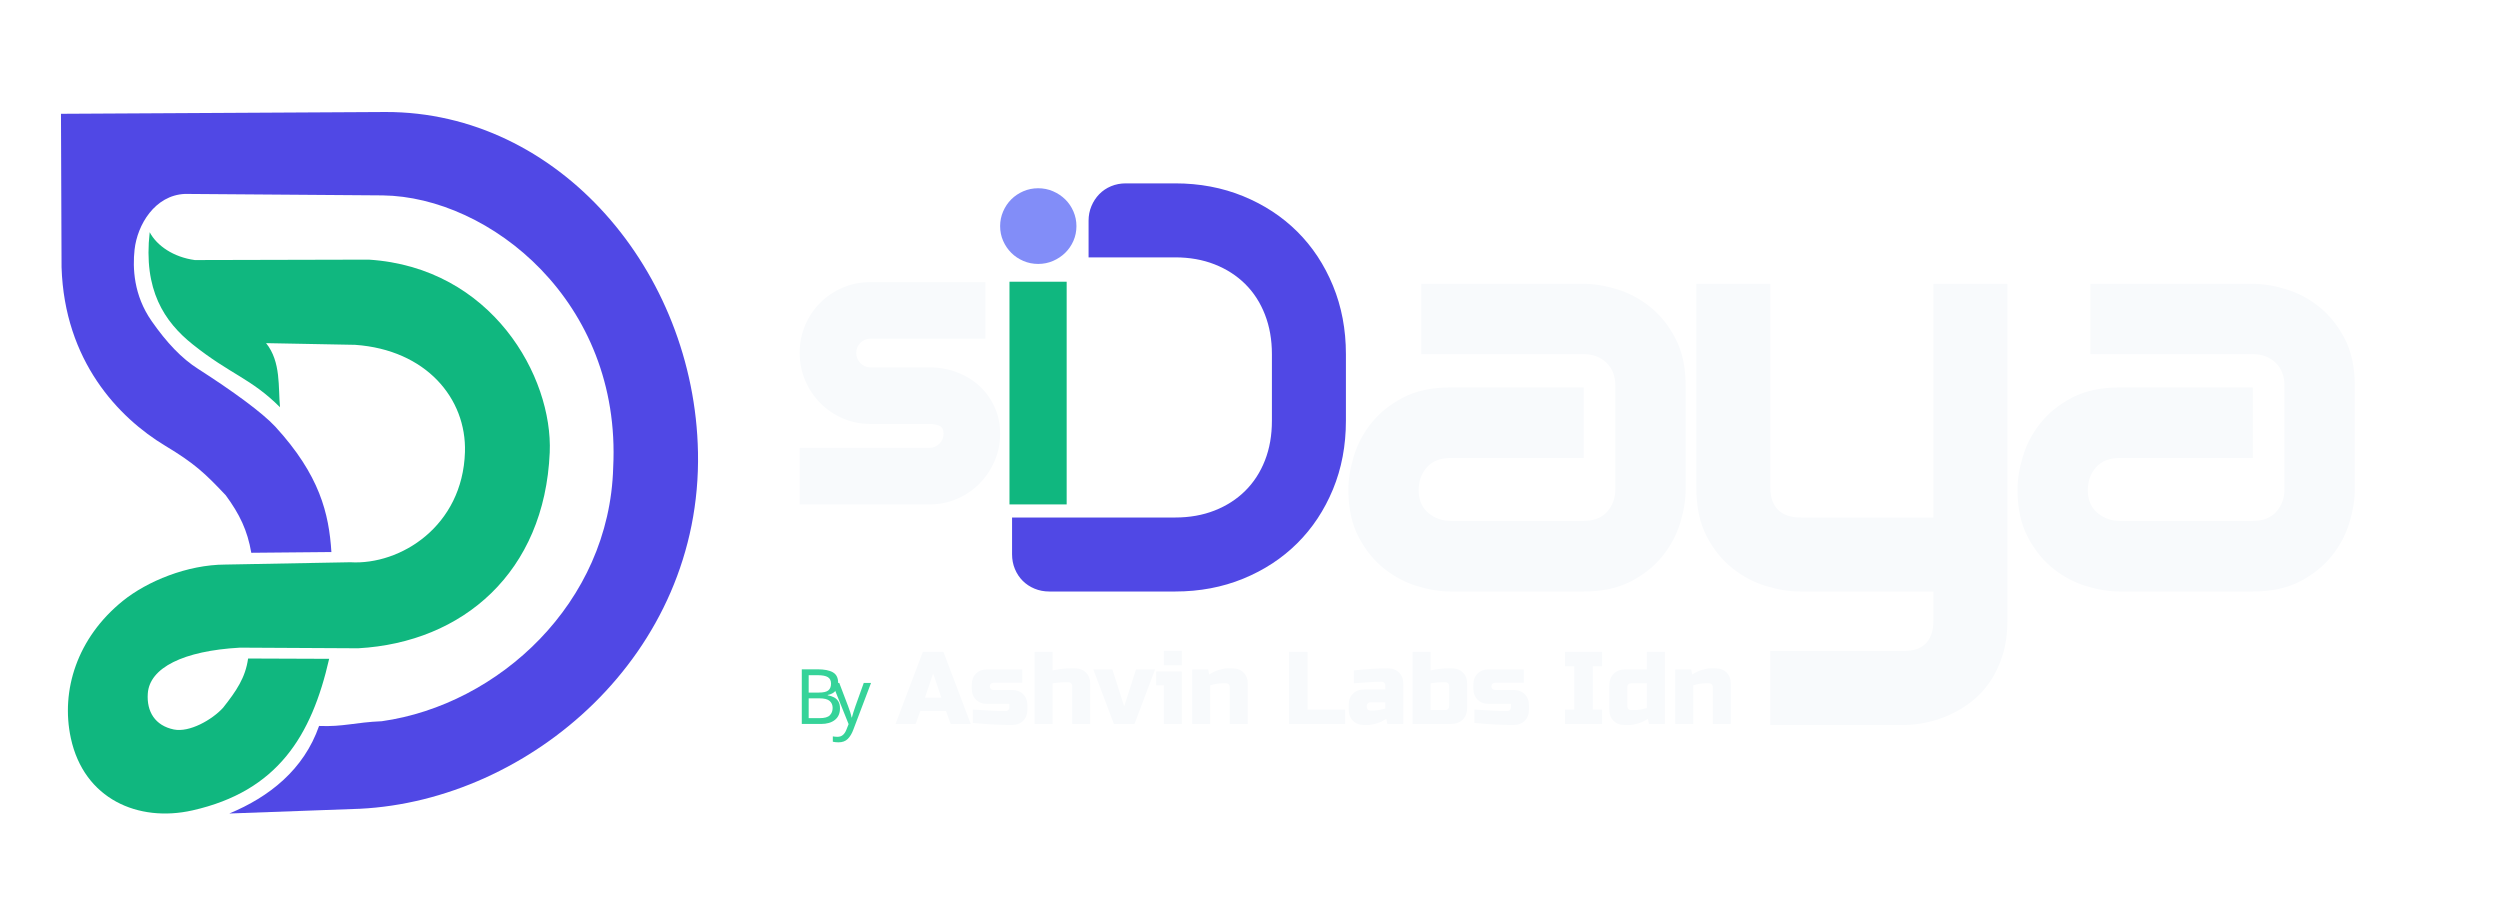
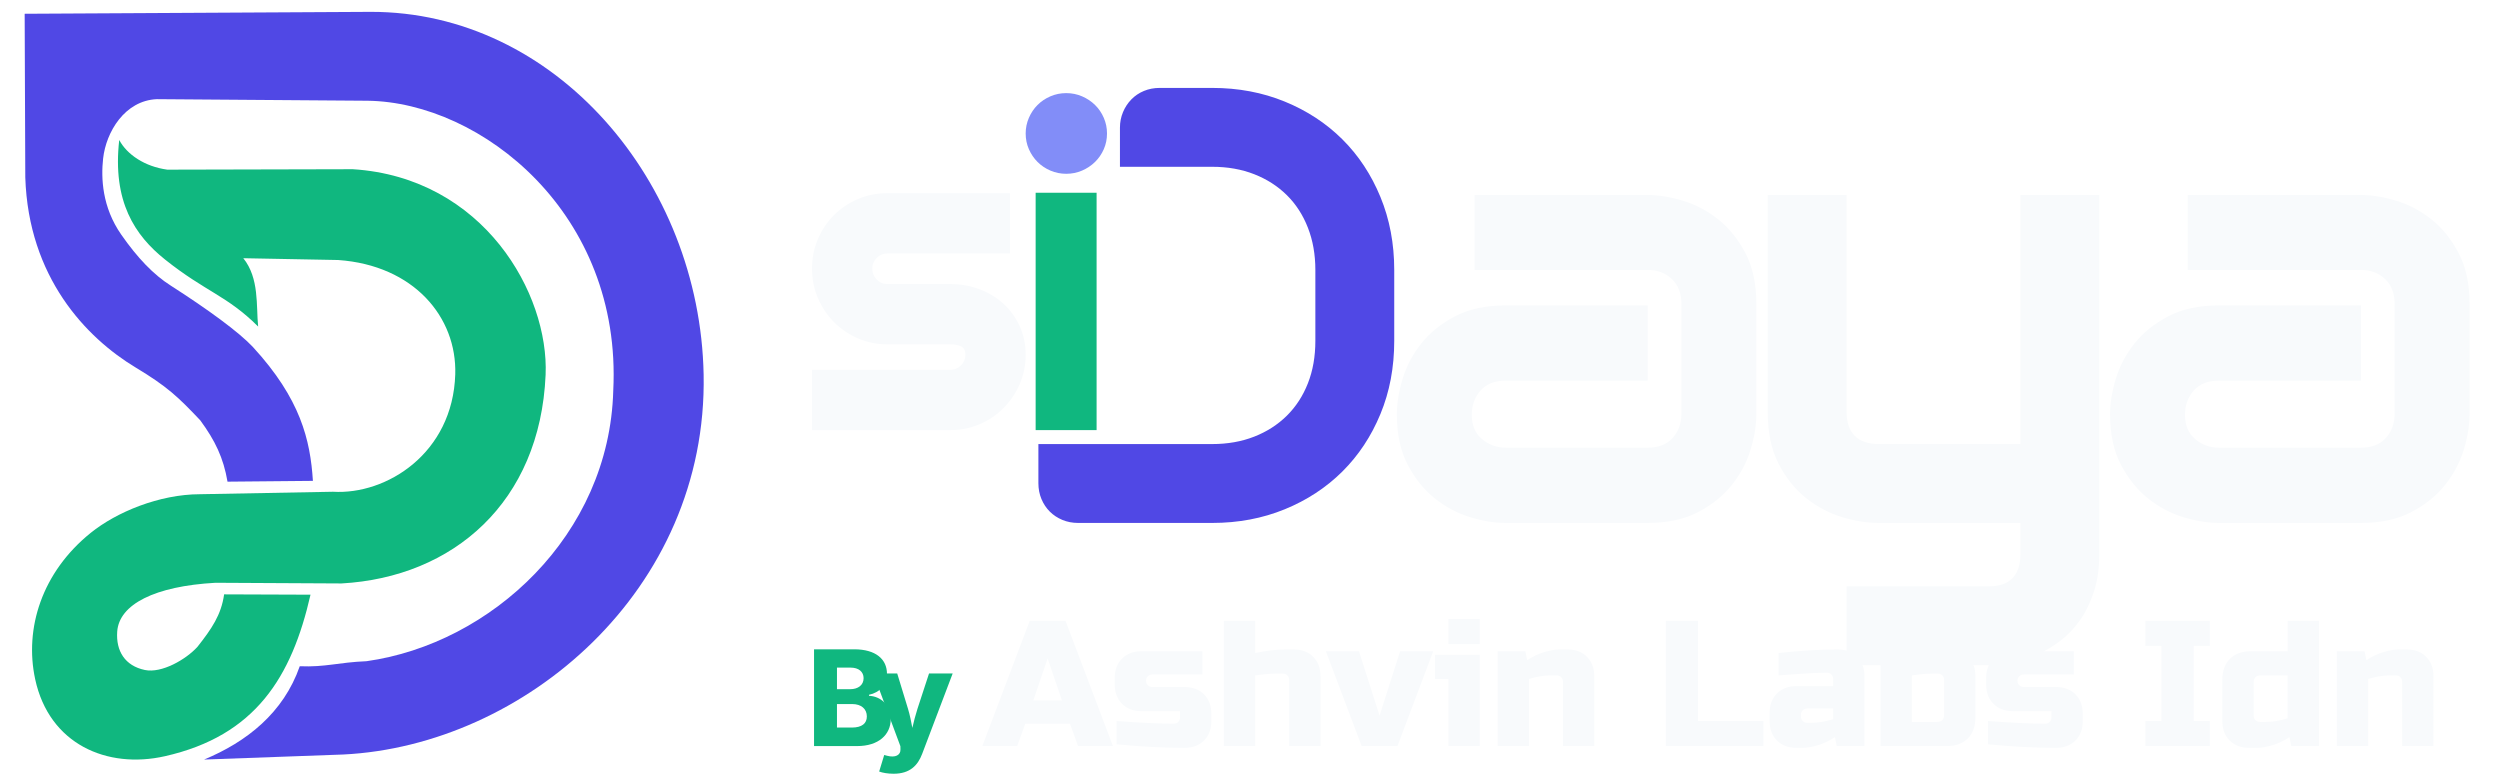
- <svg xmlns="http://www.w3.org/2000/svg" width="100%" height="100%" viewBox="0 0 19825 7264" version="1.1" xml:space="preserve" style="fill-rule:evenodd;clip-rule:evenodd;stroke-linejoin:round;stroke-miterlimit:2;">
+ <svg xmlns="http://www.w3.org/2000/svg" width="100%" height="100%" viewBox="300 800 18600 5800" version="1.1" xml:space="preserve" style="fill-rule:evenodd;clip-rule:evenodd;stroke-linejoin:round;stroke-miterlimit:2;">
  <rect id="Final-Dark-Logo" x="0" y="-0" width="19824.65" height="7263.447" style="fill:none;" />
  <g>
    <path d="M483.5,902.448l2573.998,-14.244c1373.506,-2.736 2449.53,1262.025 2477.515,2697.992c31.315,1606.851 -1338.456,2760.961 -2680.692,2827.323l-1036.032,37.603c316.72,-131.444 590.586,-346.713 711.905,-694.268c192.482,7.897 284.655,-28.709 497.204,-37.535c925.142,-130.325 1806.455,-937.484 1835.219,-2012.721c66.781,-1317.44 -981.481,-2145.862 -1827.283,-2157.104l-1568.558,-11.736c-238.555,10.297 -378.015,244.425 -399.685,442.358c-15.757,143.928 -8.02,360.454 135.149,565.699c120.344,172.523 239.332,297.435 368.537,379.376c276.756,177.317 508.431,346.557 611.274,456.984c354.056,385.584 426.502,690.204 445.963,995.485l-635.309,5.907c-30.071,-176.872 -92.385,-306.207 -202.724,-456.324c-166.331,-175.719 -245.655,-251.337 -479.912,-392.391c-371.322,-223.586 -798.421,-673.217 -821.916,-1415.199l-4.654,-1217.205Z" style="fill:#5048e5;" />
    <path d="M1187.097,1841.528c57.017,107.603 189.28,197.913 357.86,220.736l1379.919,-3.344c974.966,62.161 1460.501,928.008 1434.468,1530.103c-41.037,949.087 -688.735,1505.579 -1518.776,1551.843l-937.751,-5.017c-450.535,25.165 -716.393,160.115 -730.771,362.877c-10.287,145.077 58.105,255.07 205.686,285.954c124.713,26.098 305.585,-77.737 391.305,-172.241c106.014,-134.468 177.118,-238.087 198.392,-390.395l642.747,2.434c-139.439,611.746 -408.811,1049.591 -1083.614,1201.815c-429.909,96.98 -860.631,-89.33 -964.885,-573.051c-81.302,-377.225 49.52,-795.43 413.044,-1088.631c191.697,-154.613 509.883,-286.853 812.711,-287.626l989.969,-18.353c397.589,24.055 891.468,-285.147 909.701,-873.29c13.213,-426.214 -308.854,-811.316 -870.921,-850.836l-706.005,-13.378c119.874,148.943 94.925,353.19 110.368,508.362c-231.221,-230.765 -390.585,-257.679 -692.309,-498.329c-224.856,-179.342 -393.14,-431.82 -341.138,-889.634Z" style="fill:#10b77f;" />
  </g>
  <g>
    <path d="M13367.158,3882.647c0,81.252 -14.294,168.9 -42.883,262.942c-28.589,94.042 -74.858,181.313 -138.806,261.813c-63.949,80.5 -147.458,147.834 -250.528,202.002c-103.07,54.168 -228.334,81.252 -375.792,81.252l-1058.538,0c-81.252,0 -168.9,-14.294 -262.942,-42.883c-94.042,-28.589 -181.313,-74.858 -261.813,-138.806c-80.5,-63.949 -147.834,-147.458 -202.002,-250.528c-54.168,-103.07 -81.252,-228.334 -81.252,-375.792c0,-81.252 14.294,-169.276 42.883,-264.07c28.589,-94.794 74.858,-182.442 138.806,-262.942c63.949,-80.5 147.458,-147.834 250.528,-202.002c103.07,-54.168 228.334,-81.252 375.792,-81.252l1058.538,0l0,559.739l-1058.538,0c-79.748,0 -141.439,24.451 -185.075,73.353c-43.636,48.902 -65.453,109.465 -65.453,181.689c0,76.738 25.203,136.549 75.61,179.432c50.407,42.883 110.217,64.325 179.432,64.325l1054.024,0c79.748,0 141.439,-24.075 185.075,-72.224c43.636,-48.15 65.453,-108.337 65.453,-180.561l0,-819.295c0,-76.738 -23.699,-137.678 -71.096,-182.818c-47.397,-45.14 -107.208,-67.71 -179.432,-67.71l-1288.753,0l0,-557.482l1288.753,0c81.252,0 168.9,14.294 262.942,42.883c94.042,28.589 181.313,74.858 261.813,138.806c80.5,63.949 147.834,147.458 202.002,250.528c54.168,103.07 81.252,228.334 81.252,375.792l0,823.809Z" style="fill:#f8fafc;fill-rule:nonzero;" />
    <path d="M15331.615,4690.657l-1055.841,0c-84.262,0 -174.166,-14.294 -269.713,-42.883c-95.547,-28.589 -184.699,-75.61 -267.456,-141.063c-82.757,-65.453 -151.22,-150.467 -205.388,-255.042c-54.168,-104.575 -81.252,-232.848 -81.252,-384.82l0,-1616.02l586.823,0l0,1616.02c0,76.738 20.313,135.421 60.939,176.047c40.626,40.626 100.813,60.939 180.561,60.939l1051.327,0l0,-1853.006l586.823,0l0,2674.558c0,100.813 -12.79,191.47 -38.369,271.97c-25.579,80.5 -59.435,151.22 -101.565,212.159c-42.131,60.939 -91.033,112.851 -146.706,155.734c-55.673,42.883 -113.979,77.867 -174.918,104.951c-60.939,27.084 -122.255,47.021 -183.946,59.811c-61.692,12.79 -120.374,19.185 -176.047,19.185l-1058.538,0l0,-586.823l1058.538,0c78.243,0 136.925,-20.313 176.047,-60.939c39.122,-40.626 58.682,-99.308 58.682,-176.047l0,-234.729Z" style="fill:#f8fafc;" />
    <path d="M18673.435,3882.647c0,81.252 -14.294,168.9 -42.883,262.942c-28.589,94.042 -74.858,181.313 -138.806,261.813c-63.949,80.5 -147.458,147.834 -250.528,202.002c-103.07,54.168 -228.334,81.252 -375.792,81.252l-1058.538,0c-81.252,0 -168.9,-14.294 -262.942,-42.883c-94.042,-28.589 -181.313,-74.858 -261.813,-138.806c-80.5,-63.949 -147.834,-147.458 -202.002,-250.528c-54.168,-103.07 -81.252,-228.334 -81.252,-375.792c0,-81.252 14.294,-169.276 42.883,-264.07c28.589,-94.794 74.858,-182.442 138.806,-262.942c63.949,-80.5 147.458,-147.834 250.528,-202.002c103.07,-54.168 228.334,-81.252 375.792,-81.252l1058.538,0l0,559.739l-1058.538,0c-79.748,0 -141.439,24.451 -185.075,73.353c-43.636,48.902 -65.453,109.465 -65.453,181.689c0,76.738 25.203,136.549 75.61,179.432c50.407,42.883 110.217,64.325 179.432,64.325l1054.024,0c79.748,0 141.439,-24.075 185.075,-72.224c43.636,-48.15 65.453,-108.337 65.453,-180.561l0,-819.295c0,-76.738 -23.699,-137.678 -71.096,-182.818c-47.397,-45.14 -107.208,-67.71 -179.432,-67.71l-1288.753,0l0,-557.482l1288.753,0c81.252,0 168.9,14.294 262.942,42.883c94.042,28.589 181.313,74.858 261.813,138.806c80.5,63.949 147.834,147.458 202.002,250.528c54.168,103.07 81.252,228.334 81.252,375.792l0,823.809Z" style="fill:#f8fafc;fill-rule:nonzero;" />
    <path d="M8632.383,2040.927l-0,-291.154c0,-40.626 7.523,-78.995 22.57,-115.108c15.047,-36.112 35.736,-67.71 62.068,-94.794c26.332,-27.084 57.554,-48.15 93.666,-63.196c36.112,-15.047 75.234,-22.57 117.365,-22.57l390.843,0c194.103,0 373.911,33.855 539.426,101.565c165.514,67.71 308.458,161.376 428.832,280.998c120.374,119.622 214.792,262.566 283.255,428.832c68.463,166.266 102.694,347.203 102.694,542.811l0,528.14c0,197.112 -34.231,378.425 -102.694,543.94c-68.463,165.514 -162.881,308.082 -283.255,427.704c-120.374,119.622 -263.318,213.288 -428.832,280.998c-165.514,67.71 -345.323,101.565 -539.426,101.565l-997.599,0c-42.131,0 -81.252,-7.523 -117.365,-22.57c-36.112,-15.047 -67.334,-35.736 -93.666,-62.068c-26.332,-26.332 -47.021,-57.554 -62.068,-93.666c-15.047,-36.112 -22.57,-75.234 -22.57,-117.365l0,-291.154l1293.267,0c114.355,0 218.554,-18.432 312.596,-55.297c94.042,-36.865 174.918,-88.776 242.629,-155.734c67.71,-66.958 119.998,-147.458 156.862,-241.5c36.865,-94.042 55.297,-198.993 55.297,-314.853l0,-528.14c0,-114.355 -18.432,-218.93 -55.297,-313.724c-36.865,-94.794 -89.152,-175.671 -156.862,-242.629c-67.71,-66.958 -148.587,-118.869 -242.629,-155.734c-94.042,-36.865 -198.241,-55.297 -312.596,-55.297l-686.511,0Z" style="fill:#5048e5;" />
    <rect x="8005.202" y="2234.036" width="453.449" height="1765.976" style="fill:#10b77f;fill-rule:nonzero;" />
    <path d="M8536.15,1792.932c0,41.772 -7.97,80.796 -23.909,117.072c-15.939,36.276 -37.65,67.88 -65.132,94.812c-27.482,26.932 -59.635,48.368 -96.461,64.307c-36.826,15.939 -76.124,23.909 -117.897,23.909c-41.772,0 -81.071,-7.97 -117.897,-23.909c-36.826,-15.939 -68.704,-37.375 -95.636,-64.307c-26.932,-26.932 -48.368,-58.536 -64.307,-94.812c-15.939,-36.276 -23.909,-75.3 -23.909,-117.072c0,-40.673 7.97,-79.422 23.909,-116.248c15.939,-36.826 37.375,-68.704 64.307,-95.636c26.932,-26.932 58.811,-48.368 95.636,-64.307c36.826,-15.939 76.124,-23.909 117.897,-23.909c41.772,0 81.071,7.97 117.897,23.909c36.826,15.939 68.979,37.375 96.461,64.307c27.482,26.932 49.192,58.811 65.132,95.636c15.939,36.826 23.909,75.575 23.909,116.248Z" style="fill:#828df8;" />
    <path d="M7370.374,4000.012l-1028.916,0l0,-448.502l1028.916,0c30.78,0 57.162,-10.993 79.147,-32.978c21.985,-21.985 32.978,-48.368 32.978,-79.147c0,-31.879 -10.993,-52.765 -32.978,-62.658c-21.985,-9.893 -48.368,-14.84 -79.147,-14.84l-468.289,0c-78.048,0 -151.15,-14.84 -219.304,-44.52c-68.155,-29.68 -127.515,-70.078 -178.082,-121.194c-50.566,-51.116 -90.415,-110.751 -119.546,-178.906c-29.131,-68.155 -43.696,-141.256 -43.696,-219.304c0,-78.048 14.565,-151.15 43.696,-219.304c29.131,-68.155 68.979,-127.515 119.546,-178.082c50.566,-50.566 109.927,-90.415 178.082,-119.546c68.155,-29.131 141.256,-43.696 219.304,-43.696l911.844,0l0,448.502l-911.844,0c-30.78,0 -57.162,10.993 -79.147,32.978c-21.985,21.985 -32.978,48.368 -32.978,79.147c0,31.879 10.993,59.086 32.978,81.621c21.985,22.535 48.368,33.803 79.147,33.803l468.289,0c76.949,0 149.501,12.916 217.655,38.749c68.155,25.833 127.515,61.834 178.082,108.003c50.566,46.169 90.69,101.682 120.37,166.539c29.68,64.857 44.52,135.76 44.52,212.709c0,78.048 -14.84,150.875 -44.52,218.48c-29.68,67.605 -69.804,126.966 -120.37,178.082c-50.566,51.116 -109.927,91.239 -178.082,120.37c-68.155,29.131 -140.706,43.696 -217.655,43.696Z" style="fill:#f8fafc;fill-rule:nonzero;" />
    <g transform="matrix(607.1154,0,0,607.1154,6909.415,5741.028)" />
-     <text x="6299.264px" y="5741.028px" style="font-family:'SonoProportional-Regular', 'Sono Proportional';font-size:607.115px;fill:#36d399;">B<tspan x="6597.661px " y="5741.028px ">y</tspan>
-     </text>
-     <g id="Ashvin-Labs-Idn">
-       <path d="M7260.976,5741.028l-159.263,0l216.435,-571.714l163.347,0l216.435,571.714l-159.263,0l-36.753,-102.092l-204.184,0l-36.753,102.092Zm73.506,-208.267l130.678,0l-65.339,-191.933l-65.339,191.933Z" style="fill:#f8fafc;fill-rule:nonzero;" />
-       <path d="M7714.264,5626.685c110.531,8.167 197.65,12.251 261.355,12.251c8.167,0 14.973,-2.722 20.418,-8.167c5.445,-5.445 8.167,-12.251 8.167,-20.418l0,-28.586l-175.598,0c-37.025,0 -66.7,-11.162 -89.024,-33.486c-22.324,-22.324 -33.486,-51.999 -33.486,-89.024l0,-28.586c0,-37.025 11.162,-66.7 33.486,-89.024c22.324,-22.324 51.999,-33.486 89.024,-33.486l277.69,0l0,106.175l-228.686,0c-8.167,0 -14.973,2.722 -20.418,8.167c-5.445,5.445 -8.167,12.251 -8.167,20.418c0,8.167 2.722,14.973 8.167,20.418c5.445,5.445 12.251,8.167 20.418,8.167l147.012,0c37.025,0 66.7,11.162 89.024,33.486c22.324,22.324 33.486,51.999 33.486,89.024l0,32.669c0,37.025 -11.162,66.7 -33.486,89.024c-22.324,22.324 -51.999,33.486 -89.024,33.486c-96.375,0 -199.828,-5.445 -310.359,-16.335l0,-106.175Z" style="fill:#f8fafc;fill-rule:nonzero;" />
-       <path d="M8347.233,5316.326c52.816,-10.89 99.097,-16.335 138.845,-16.335l36.753,0c37.025,0 66.7,11.162 89.024,33.486c22.324,22.324 33.486,51.999 33.486,89.024l0,318.526l-142.929,0l0,-302.192c0,-8.167 -2.722,-14.973 -8.167,-20.418c-5.445,-5.445 -12.251,-8.167 -20.418,-8.167l-28.586,0c-20.691,0 -39.612,1.089 -56.763,3.267c-17.151,2.178 -30.9,3.811 -41.245,4.9l0,322.61l-142.929,0l0,-571.714l142.929,0l0,147.012Z" style="fill:#f8fafc;fill-rule:nonzero;" />
-       <path d="M9008.788,5308.159l151.096,0l-163.347,432.869l-163.347,0l-163.347,-432.869l151.096,0l93.924,294.024l93.924,-294.024Z" style="fill:#f8fafc;fill-rule:nonzero;" />
-       <path d="M9372.235,5324.493l0,416.535l-142.929,0l0,-306.275l-61.255,0l0,-110.259l204.184,0Zm-142.929,-163.347l142.929,0l0,114.343l-142.929,0l0,-114.343Z" style="fill:#f8fafc;fill-rule:nonzero;" />
-       <path d="M9694.845,5418.418c-28.858,0 -61.527,5.445 -98.008,16.335l0,306.275l-142.929,0l0,-432.869l126.594,0l8.167,40.837c25.591,-16.879 51.863,-29.266 78.815,-37.161c26.952,-7.895 49.685,-11.843 68.197,-11.843l36.753,0c37.025,0 66.7,11.162 89.024,33.486c22.324,22.324 33.486,51.999 33.486,89.024l0,318.526l-142.929,0l0,-294.024c0,-8.167 -2.722,-14.973 -8.167,-20.418c-5.445,-5.445 -12.251,-8.167 -20.418,-8.167l-28.586,0Z" style="fill:#f8fafc;fill-rule:nonzero;" />
-       <path d="M10368.651,5626.685l298.108,0l0,114.343l-445.12,0l0,-571.714l147.012,0l0,457.371Z" style="fill:#f8fafc;fill-rule:nonzero;" />
-       <path d="M10887.278,5634.852c28.858,0 61.527,-5.445 98.008,-16.335l0,-49.004l-118.427,0c-8.167,0 -14.973,2.722 -20.418,8.167c-5.445,5.445 -8.167,12.251 -8.167,20.418l0,8.167c0,8.167 2.722,14.973 8.167,20.418c5.445,5.445 12.251,8.167 20.418,8.167l20.418,0Zm-151.096,-318.526c99.642,-10.89 189.482,-16.335 269.522,-16.335c37.025,0 66.7,11.162 89.024,33.486c22.324,22.324 33.486,51.999 33.486,89.024l0,318.526l-126.594,0l-8.167,-40.837c-25.591,16.879 -51.863,29.266 -78.815,37.161c-26.952,7.895 -49.685,11.843 -68.197,11.843l-28.586,0c-37.025,0 -66.7,-11.162 -89.024,-33.486c-22.324,-22.324 -33.486,-51.999 -33.486,-89.024l0,-36.753c0,-37.025 11.162,-66.7 33.486,-89.024c22.324,-22.324 51.999,-33.486 89.024,-33.486l167.431,0l0,-32.669c0,-8.167 -2.722,-14.973 -8.167,-20.418c-5.445,-5.445 -12.251,-8.167 -20.418,-8.167c-35.392,0 -74.459,1.633 -117.201,4.9c-42.742,3.267 -77.181,5.717 -103.317,7.351l0,-102.092Z" style="fill:#f8fafc;fill-rule:nonzero;" />
-       <path d="M11491.661,5438.836c0,-8.167 -2.722,-14.973 -8.167,-20.418c-5.445,-5.445 -12.251,-8.167 -20.418,-8.167l-20.418,0c-22.869,0 -42.606,1.089 -59.213,3.267c-16.607,2.178 -29.539,3.811 -38.795,4.9l0,212.351l114.343,0c21.78,0 32.669,-10.89 32.669,-32.669l0,-159.263Zm-147.012,-122.51c52.816,-10.89 99.097,-16.335 138.845,-16.335l28.586,0c37.025,0 66.7,11.162 89.024,33.486c22.324,22.324 33.486,51.999 33.486,89.024l0,187.849c0,40.837 -11.57,72.826 -34.711,95.966c-23.141,23.141 -55.13,34.711 -95.966,34.711l-302.192,0l0,-571.714l142.929,0l0,147.012Z" style="fill:#f8fafc;fill-rule:nonzero;" />
-       <path d="M11691.761,5626.685c110.531,8.167 197.65,12.251 261.355,12.251c8.167,0 14.973,-2.722 20.418,-8.167c5.445,-5.445 8.167,-12.251 8.167,-20.418l0,-28.586l-175.598,0c-37.025,0 -66.7,-11.162 -89.024,-33.486c-22.324,-22.324 -33.486,-51.999 -33.486,-89.024l0,-28.586c0,-37.025 11.162,-66.7 33.486,-89.024c22.324,-22.324 51.999,-33.486 89.024,-33.486l277.69,0l0,106.175l-228.686,0c-8.167,0 -14.973,2.722 -20.418,8.167c-5.445,5.445 -8.167,12.251 -8.167,20.418c0,8.167 2.722,14.973 8.167,20.418c5.445,5.445 12.251,8.167 20.418,8.167l147.012,0c37.025,0 66.7,11.162 89.024,33.486c22.324,22.324 33.486,51.999 33.486,89.024l0,32.669c0,37.025 -11.162,66.7 -33.486,89.024c-22.324,22.324 -51.999,33.486 -89.024,33.486c-96.375,0 -199.828,-5.445 -310.359,-16.335l0,-106.175Z" style="fill:#f8fafc;fill-rule:nonzero;" />
-       <path d="M12704.512,5741.028l-294.024,0l0,-114.343l73.506,0l0,-343.029l-73.506,0l0,-114.343l294.024,0l0,114.343l-73.506,0l0,343.029l73.506,0l0,114.343Z" style="fill:#f8fafc;fill-rule:nonzero;" />
-       <path d="M13076.126,5741.028l-8.167,-40.837c-25.591,16.879 -51.863,29.266 -78.815,37.161c-26.952,7.895 -49.685,11.843 -68.197,11.843l-36.753,0c-37.025,0 -66.7,-11.162 -89.024,-33.486c-22.324,-22.324 -33.486,-51.999 -33.486,-89.024l0,-187.849c0,-40.837 11.57,-72.826 34.711,-95.966c23.141,-23.141 55.13,-34.711 95.966,-34.711l167.431,0l0,-138.845l142.929,0l0,571.714l-126.594,0Zm-114.343,-110.259c28.858,0 61.527,-5.445 98.008,-16.335l0,-196.016l-122.51,0c-21.78,0 -32.669,10.89 -32.669,32.669l0,151.096c0,8.167 2.722,14.973 8.167,20.418c5.445,5.445 12.251,8.167 20.418,8.167l28.586,0Z" style="fill:#f8fafc;fill-rule:nonzero;" />
-       <path d="M13525.33,5418.418c-28.858,0 -61.527,5.445 -98.008,16.335l0,306.275l-142.929,0l0,-432.869l126.594,0l8.167,40.837c25.591,-16.879 51.863,-29.266 78.815,-37.161c26.952,-7.895 49.685,-11.843 68.197,-11.843l36.753,0c37.025,0 66.7,11.162 89.024,33.486c22.324,22.324 33.486,51.999 33.486,89.024l0,318.526l-142.929,0l0,-294.024c0,-8.167 -2.722,-14.973 -8.167,-20.418c-5.445,-5.445 -12.251,-8.167 -20.418,-8.167l-28.586,0Z" style="fill:#f8fafc;fill-rule:nonzero;" />
+     <g id="tagline-group" transform="translate(6300, 5420) scale(1.63) translate(-6299, -5170)">
+       <text x="6299.264px" y="5741.028px" style="font-family:'SonoProportional-Regular', 'Sono Proportional', 'Inter', -apple-system, sans-serif;font-weight:800;font-size:607.115px;fill:#10b77f;">B<tspan x="6597.661px " y="5741.028px ">y</tspan>
+       </text>
+       <g id="Ashvin-Labs-Idn">
+         <path d="M7260.976,5741.028l-159.263,0l216.435,-571.714l163.347,0l216.435,571.714l-159.263,0l-36.753,-102.092l-204.184,0l-36.753,102.092Zm73.506,-208.267l130.678,0l-65.339,-191.933l-65.339,191.933Z" style="fill:#f8fafc;fill-rule:nonzero;" />
+         <path d="M7714.264,5626.685c110.531,8.167 197.65,12.251 261.355,12.251c8.167,0 14.973,-2.722 20.418,-8.167c5.445,-5.445 8.167,-12.251 8.167,-20.418l0,-28.586l-175.598,0c-37.025,0 -66.7,-11.162 -89.024,-33.486c-22.324,-22.324 -33.486,-51.999 -33.486,-89.024l0,-28.586c0,-37.025 11.162,-66.7 33.486,-89.024c22.324,-22.324 51.999,-33.486 89.024,-33.486l277.69,0l0,106.175l-228.686,0c-8.167,0 -14.973,2.722 -20.418,8.167c-5.445,5.445 -8.167,12.251 -8.167,20.418c0,8.167 2.722,14.973 8.167,20.418c5.445,5.445 12.251,8.167 20.418,8.167l147.012,0c37.025,0 66.7,11.162 89.024,33.486c22.324,22.324 33.486,51.999 33.486,89.024l0,32.669c0,37.025 -11.162,66.7 -33.486,89.024c-22.324,22.324 -51.999,33.486 -89.024,33.486c-96.375,0 -199.828,-5.445 -310.359,-16.335l0,-106.175Z" style="fill:#f8fafc;fill-rule:nonzero;" />
+         <path d="M8347.233,5316.326c52.816,-10.89 99.097,-16.335 138.845,-16.335l36.753,0c37.025,0 66.7,11.162 89.024,33.486c22.324,22.324 33.486,51.999 33.486,89.024l0,318.526l-142.929,0l0,-302.192c0,-8.167 -2.722,-14.973 -8.167,-20.418c-5.445,-5.445 -12.251,-8.167 -20.418,-8.167l-28.586,0c-20.691,0 -39.612,1.089 -56.763,3.267c-17.151,2.178 -30.9,3.811 -41.245,4.9l0,322.61l-142.929,0l0,-571.714l142.929,0l0,147.012Z" style="fill:#f8fafc;fill-rule:nonzero;" />
+         <path d="M9008.788,5308.159l151.096,0l-163.347,432.869l-163.347,0l-163.347,-432.869l151.096,0l93.924,294.024l93.924,-294.024Z" style="fill:#f8fafc;fill-rule:nonzero;" />
+         <path d="M9372.235,5324.493l0,416.535l-142.929,0l0,-306.275l-61.255,0l0,-110.259l204.184,0Zm-142.929,-163.347l142.929,0l0,114.343l-142.929,0l0,-114.343Z" style="fill:#f8fafc;fill-rule:nonzero;" />
+         <path d="M9694.845,5418.418c-28.858,0 -61.527,5.445 -98.008,16.335l0,306.275l-142.929,0l0,-432.869l126.594,0l8.167,40.837c25.591,-16.879 51.863,-29.266 78.815,-37.161c26.952,-7.895 49.685,-11.843 68.197,-11.843l36.753,0c37.025,0 66.7,11.162 89.024,33.486c22.324,22.324 33.486,51.999 33.486,89.024l0,318.526l-142.929,0l0,-294.024c0,-8.167 -2.722,-14.973 -8.167,-20.418c-5.445,-5.445 -12.251,-8.167 -20.418,-8.167l-28.586,0Z" style="fill:#f8fafc;fill-rule:nonzero;" />
+         <path d="M10368.651,5626.685l298.108,0l0,114.343l-445.12,0l0,-571.714l147.012,0l0,457.371Z" style="fill:#f8fafc;fill-rule:nonzero;" />
+         <path d="M10887.278,5634.852c28.858,0 61.527,-5.445 98.008,-16.335l0,-49.004l-118.427,0c-8.167,0 -14.973,2.722 -20.418,8.167c-5.445,5.445 -8.167,12.251 -8.167,20.418l0,8.167c0,8.167 2.722,14.973 8.167,20.418c5.445,5.445 12.251,8.167 20.418,8.167l20.418,0Zm-151.096,-318.526c99.642,-10.89 189.482,-16.335 269.522,-16.335c37.025,0 66.7,11.162 89.024,33.486c22.324,22.324 33.486,51.999 33.486,89.024l0,318.526l-126.594,0l-8.167,-40.837c-25.591,16.879 -51.863,29.266 -78.815,37.161c-26.952,7.895 -49.685,11.843 -68.197,11.843l-28.586,0c-37.025,0 -66.7,-11.162 -89.024,-33.486c-22.324,-22.324 -33.486,-51.999 -33.486,-89.024l0,-36.753c0,-37.025 11.162,-66.7 33.486,-89.024c22.324,-22.324 51.999,-33.486 89.024,-33.486l167.431,0l0,-32.669c0,-8.167 -2.722,-14.973 -8.167,-20.418c-5.445,-5.445 -12.251,-8.167 -20.418,-8.167c-35.392,0 -74.459,1.633 -117.201,4.9c-42.742,3.267 -77.181,5.717 -103.317,7.351l0,-102.092Z" style="fill:#f8fafc;fill-rule:nonzero;" />
+         <path d="M11491.661,5438.836c0,-8.167 -2.722,-14.973 -8.167,-20.418c-5.445,-5.445 -12.251,-8.167 -20.418,-8.167l-20.418,0c-22.869,0 -42.606,1.089 -59.213,3.267c-16.607,2.178 -29.539,3.811 -38.795,4.9l0,212.351l114.343,0c21.78,0 32.669,-10.89 32.669,-32.669l0,-159.263Zm-147.012,-122.51c52.816,-10.89 99.097,-16.335 138.845,-16.335l28.586,0c37.025,0 66.7,11.162 89.024,33.486c22.324,22.324 33.486,51.999 33.486,89.024l0,187.849c0,40.837 -11.57,72.826 -34.711,95.966c-23.141,23.141 -55.13,34.711 -95.966,34.711l-302.192,0l0,-571.714l142.929,0l0,147.012Z" style="fill:#f8fafc;fill-rule:nonzero;" />
+         <path d="M11691.761,5626.685c110.531,8.167 197.65,12.251 261.355,12.251c8.167,0 14.973,-2.722 20.418,-8.167c5.445,-5.445 8.167,-12.251 8.167,-20.418l0,-28.586l-175.598,0c-37.025,0 -66.7,-11.162 -89.024,-33.486c-22.324,-22.324 -33.486,-51.999 -33.486,-89.024l0,-28.586c0,-37.025 11.162,-66.7 33.486,-89.024c22.324,-22.324 51.999,-33.486 89.024,-33.486l277.69,0l0,106.175l-228.686,0c-8.167,0 -14.973,2.722 -20.418,8.167c-5.445,5.445 -8.167,12.251 -8.167,20.418c0,8.167 2.722,14.973 8.167,20.418c5.445,5.445 12.251,8.167 20.418,8.167l147.012,0c37.025,0 66.7,11.162 89.024,33.486c22.324,22.324 33.486,51.999 33.486,89.024l0,32.669c0,37.025 -11.162,66.7 -33.486,89.024c-22.324,22.324 -51.999,33.486 -89.024,33.486c-96.375,0 -199.828,-5.445 -310.359,-16.335l0,-106.175Z" style="fill:#f8fafc;fill-rule:nonzero;" />
+         <path d="M12704.512,5741.028l-294.024,0l0,-114.343l73.506,0l0,-343.029l-73.506,0l0,-114.343l294.024,0l0,114.343l-73.506,0l0,343.029l73.506,0l0,114.343Z" style="fill:#f8fafc;fill-rule:nonzero;" />
+         <path d="M13076.126,5741.028l-8.167,-40.837c-25.591,16.879 -51.863,29.266 -78.815,37.161c-26.952,7.895 -49.685,11.843 -68.197,11.843l-36.753,0c-37.025,0 -66.7,-11.162 -89.024,-33.486c-22.324,-22.324 -33.486,-51.999 -33.486,-89.024l0,-187.849c0,-40.837 11.57,-72.826 34.711,-95.966c23.141,-23.141 55.13,-34.711 95.966,-34.711l167.431,0l0,-138.845l142.929,0l0,571.714l-126.594,0Zm-114.343,-110.259c28.858,0 61.527,-5.445 98.008,-16.335l0,-196.016l-122.51,0c-21.78,0 -32.669,10.89 -32.669,32.669l0,151.096c0,8.167 2.722,14.973 8.167,20.418c5.445,5.445 12.251,8.167 20.418,8.167l28.586,0Z" style="fill:#f8fafc;fill-rule:nonzero;" />
+         <path d="M13525.33,5418.418c-28.858,0 -61.527,5.445 -98.008,16.335l0,306.275l-142.929,0l0,-432.869l126.594,0l8.167,40.837c25.591,-16.879 51.863,-29.266 78.815,-37.161c26.952,-7.895 49.685,-11.843 68.197,-11.843l36.753,0c37.025,0 66.7,11.162 89.024,33.486c22.324,22.324 33.486,51.999 33.486,89.024l0,318.526l-142.929,0l0,-294.024c0,-8.167 -2.722,-14.973 -8.167,-20.418c-5.445,-5.445 -12.251,-8.167 -20.418,-8.167l-28.586,0Z" style="fill:#f8fafc;fill-rule:nonzero;" />
+       </g>
    </g>
  </g>
</svg>
